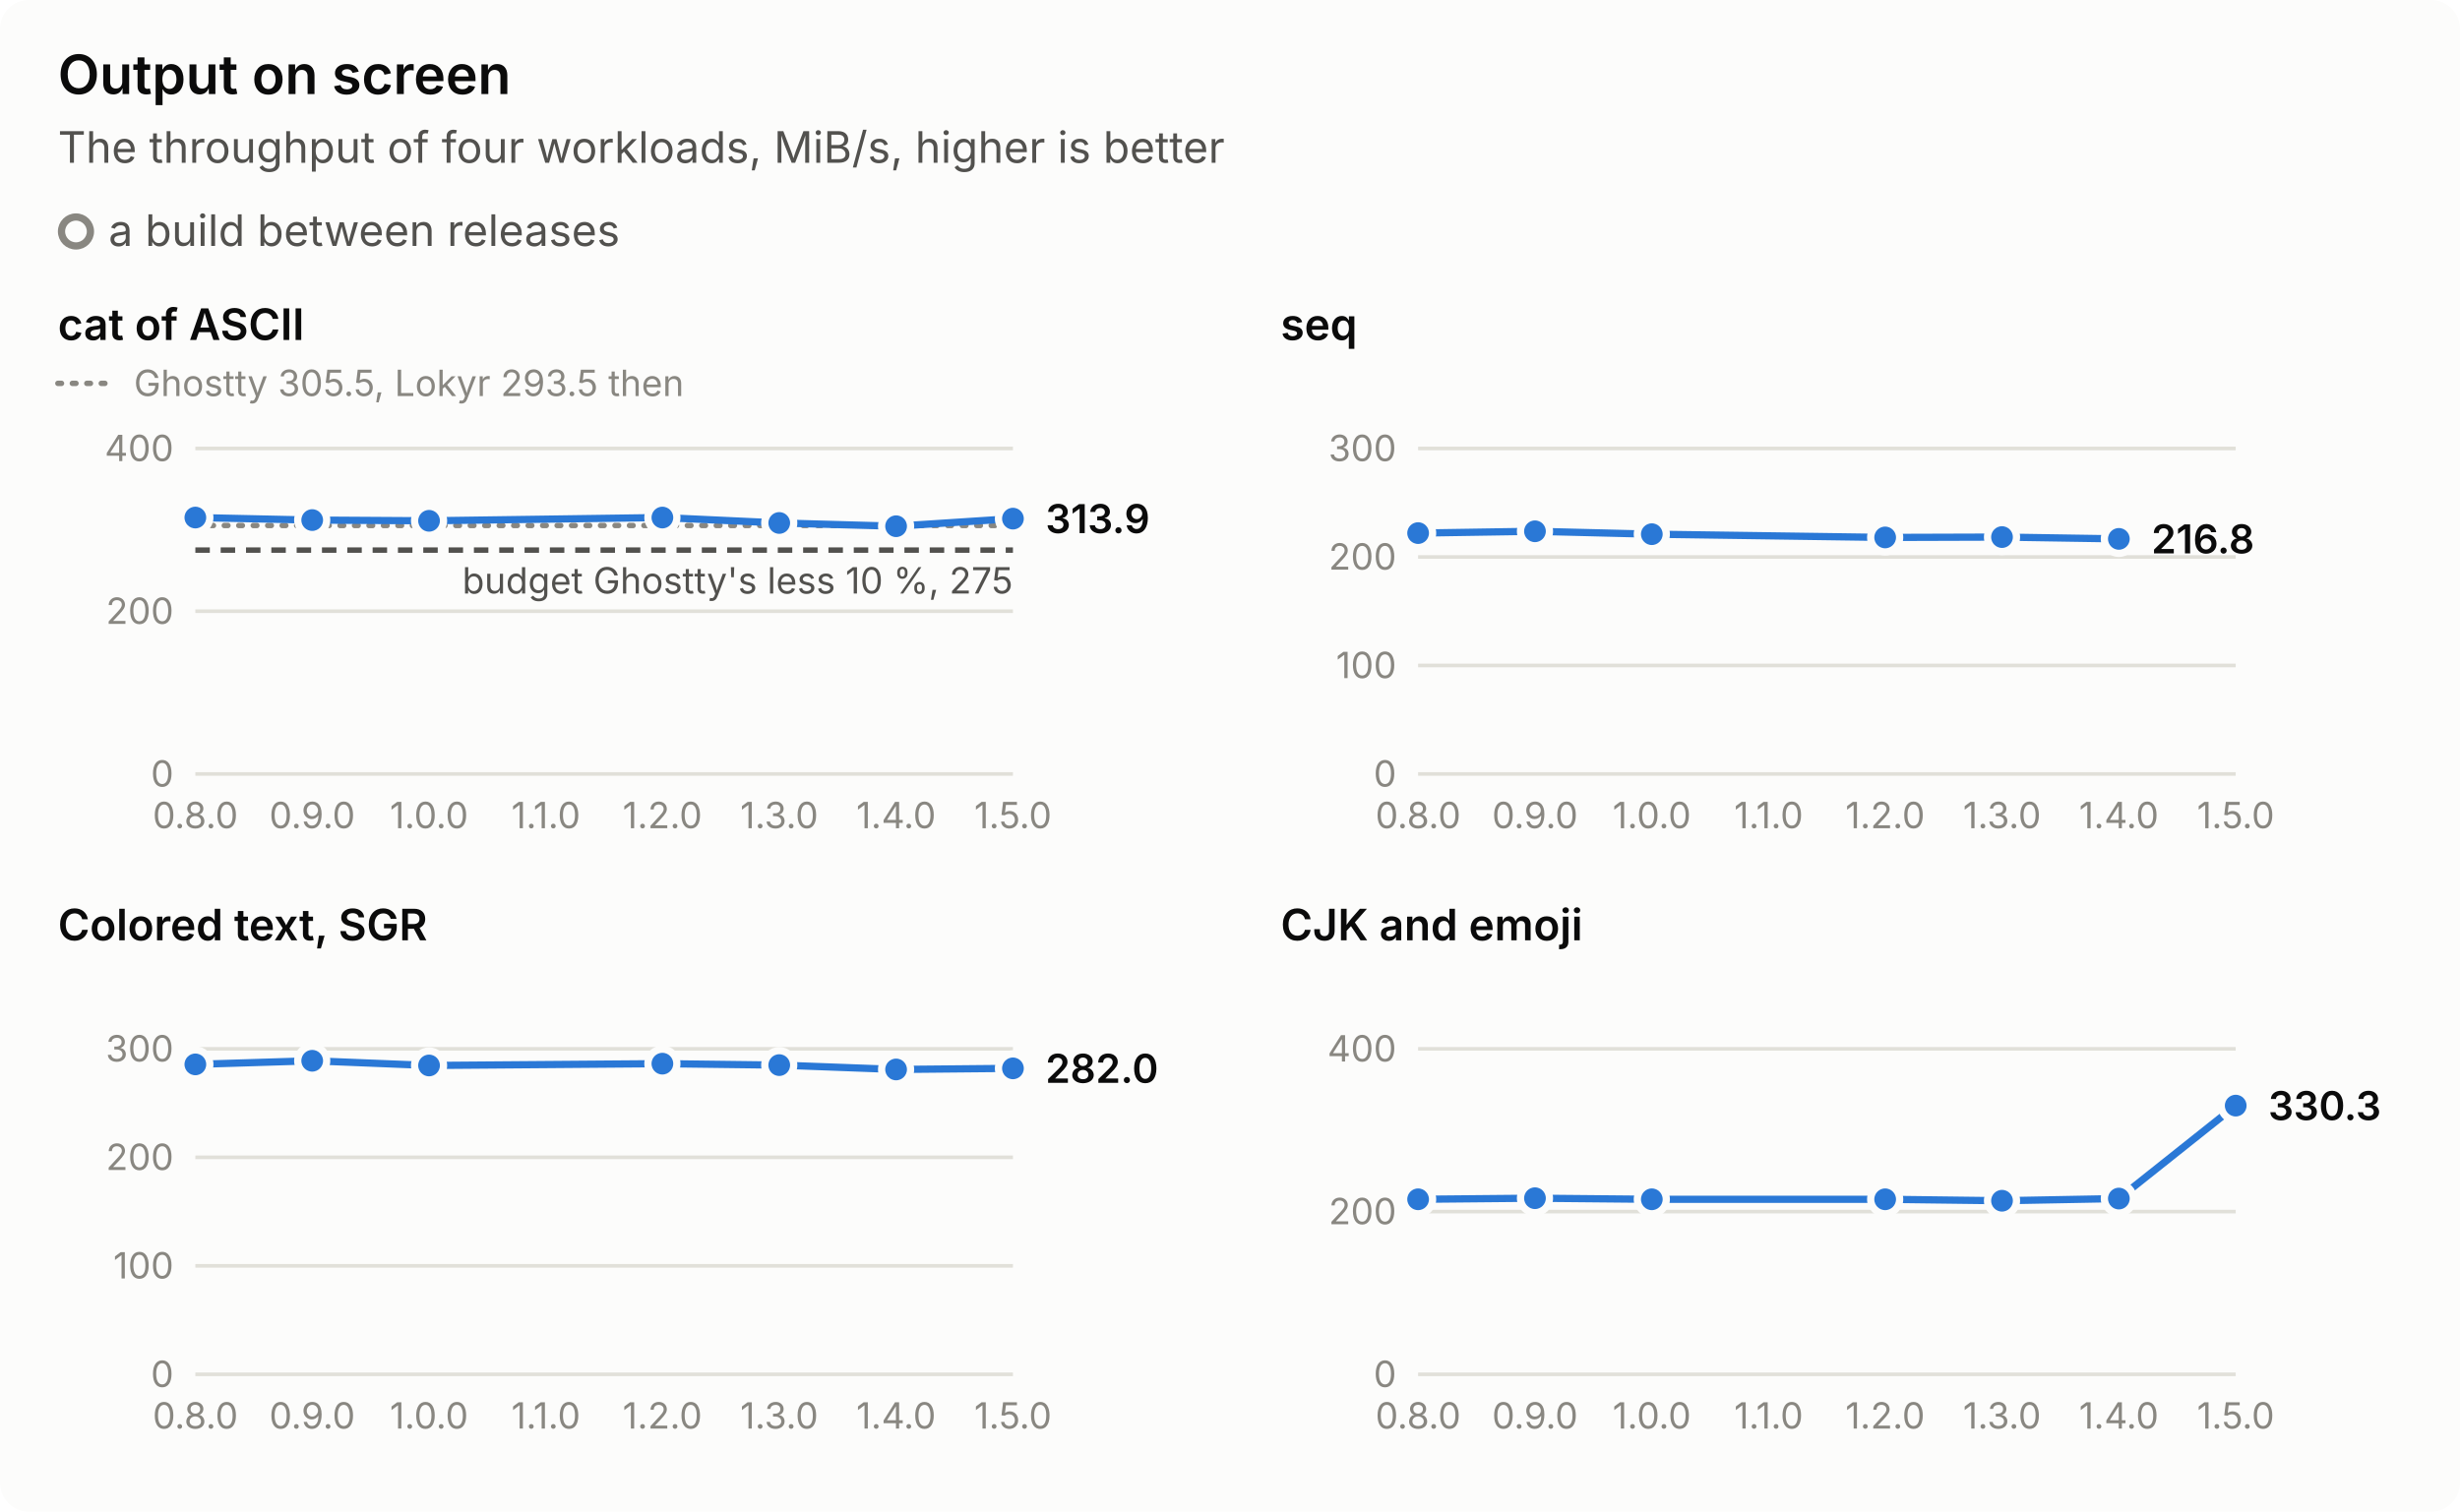
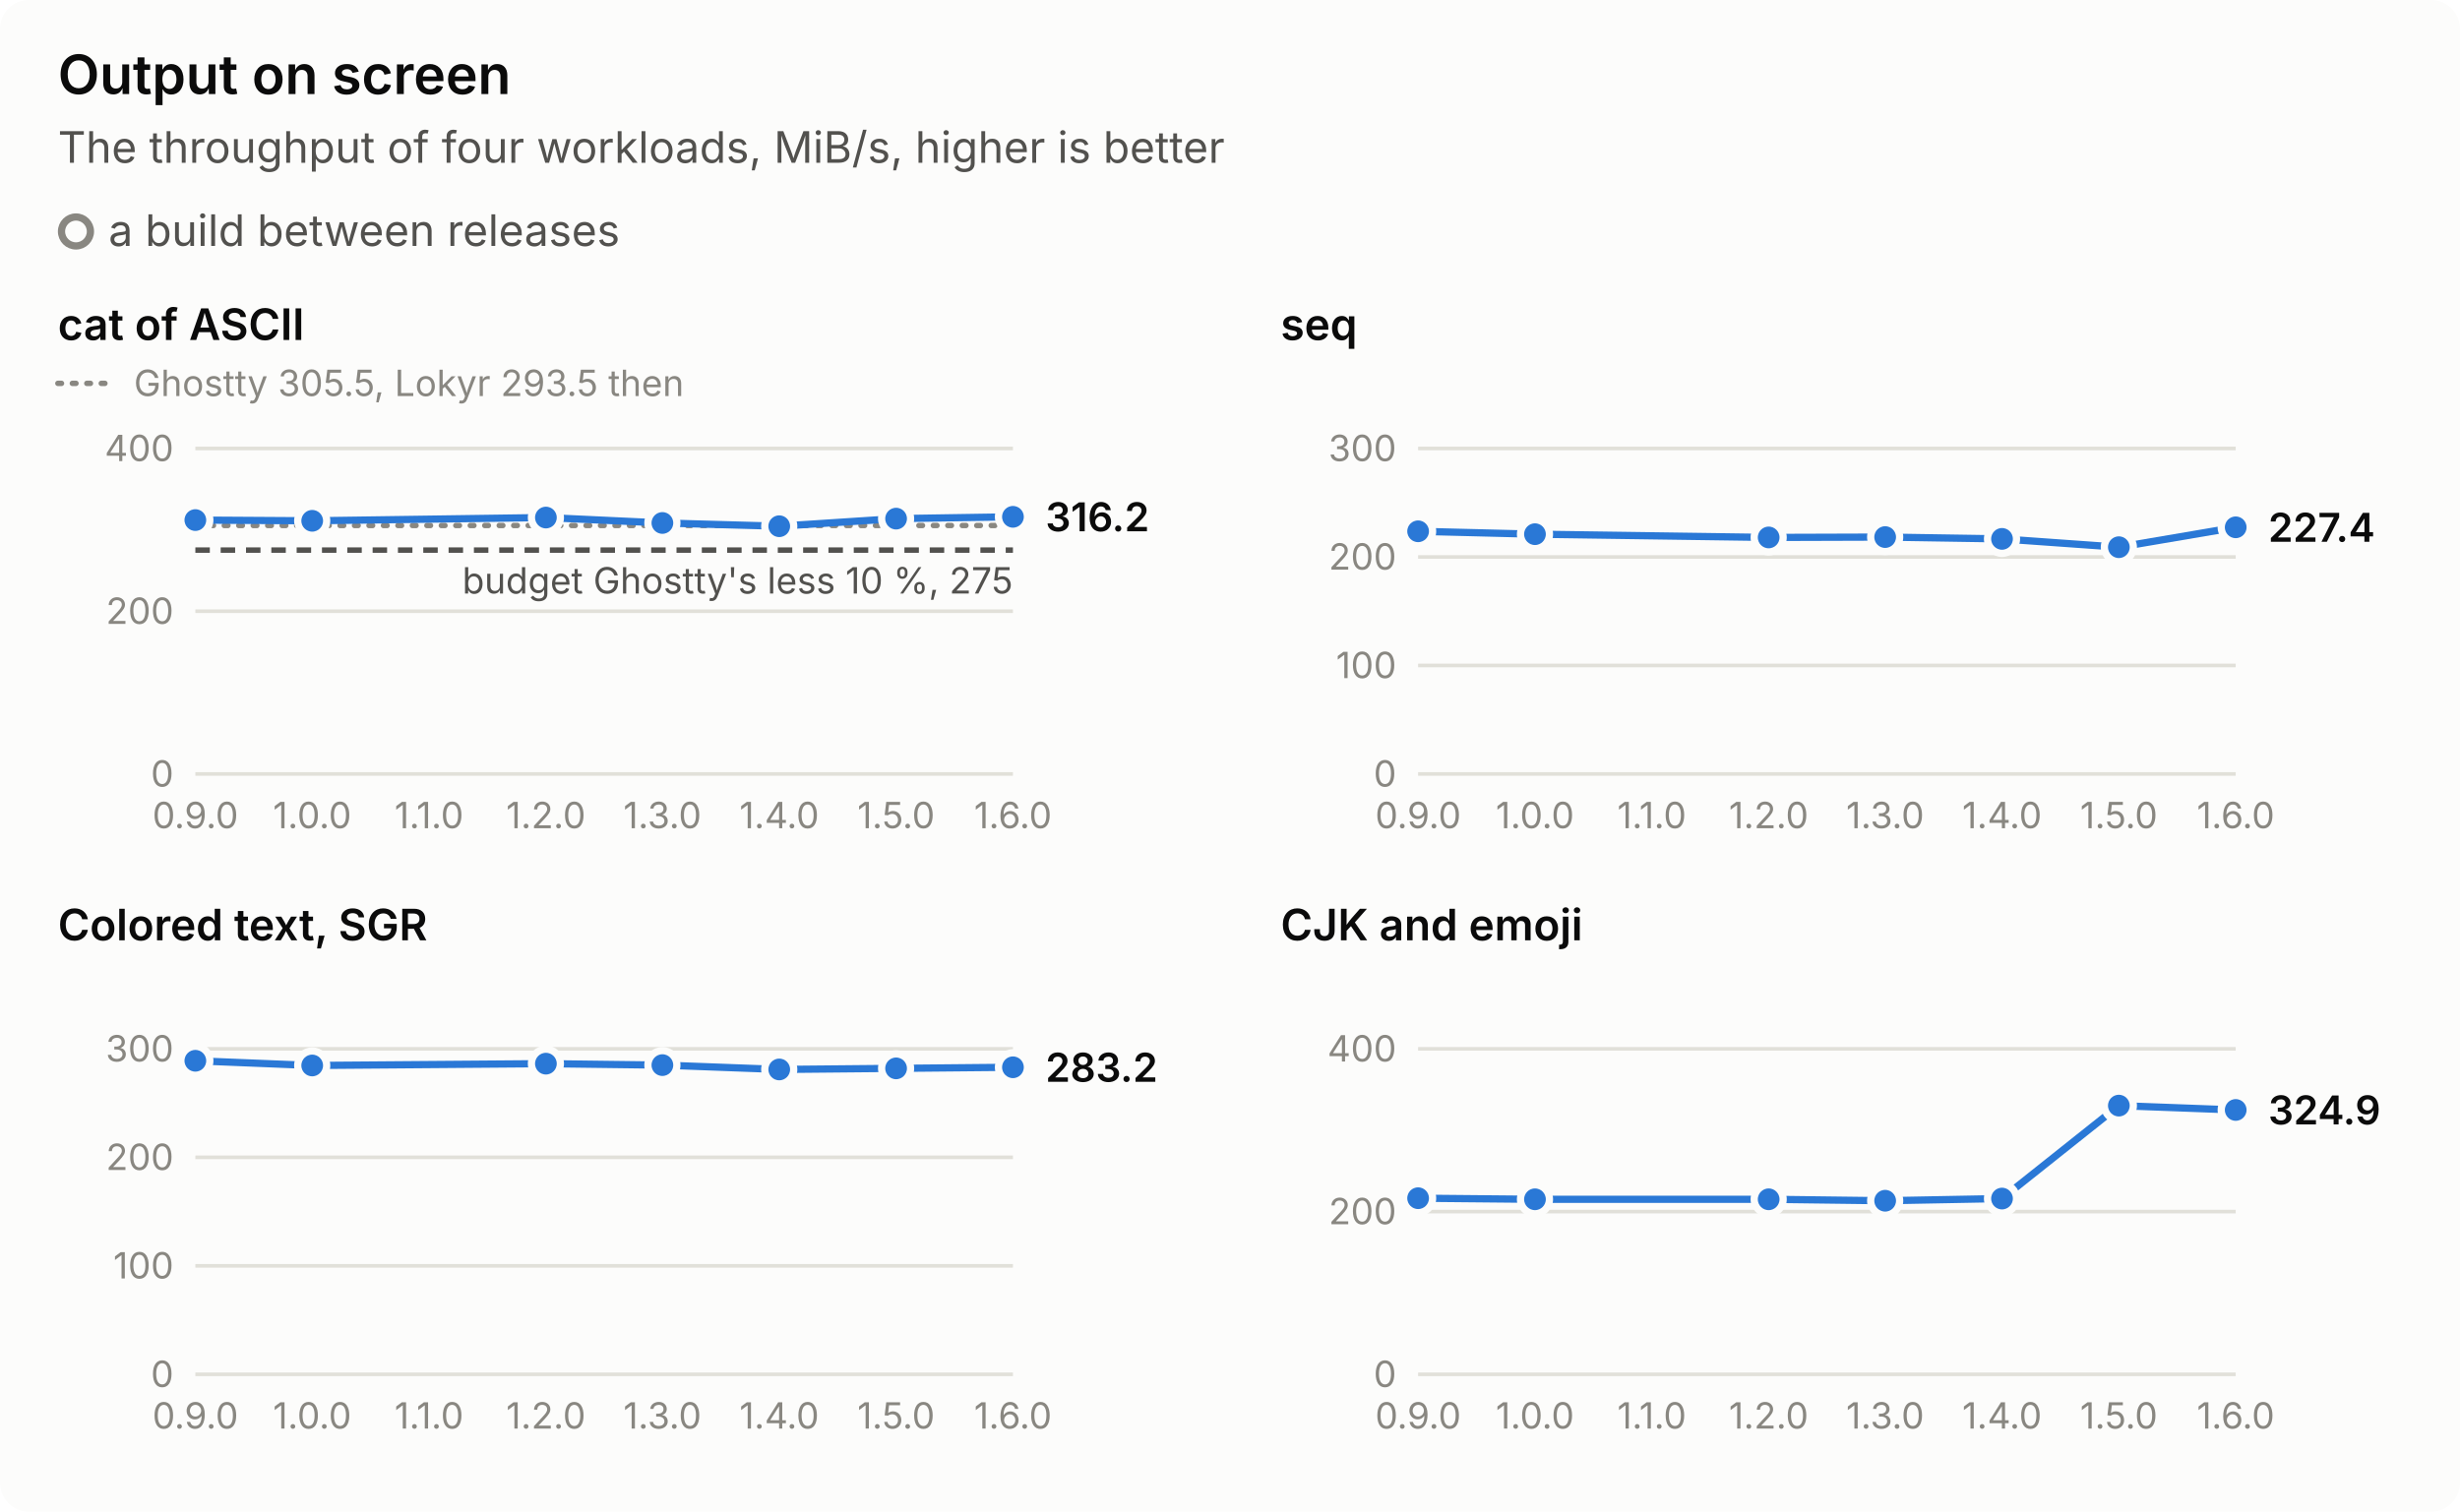
<svg xmlns="http://www.w3.org/2000/svg" class="chart" data-chart="trends" width="680" height="418" viewBox="0 0 680 418" role="img" aria-label="Output on screen">
  <style>
  .chart .surface { fill: #fcfcfb; }
  .chart .primary { fill: #0b0b0b; }
  .chart .secondary { fill: #52514e; }
  .chart .muted { fill: #898781; }
  .chart .grid { stroke: #e1e0d9; }
  .chart .base { stroke: #c3c2b7; }
  .chart .accent { fill: #2a78d6; }
  .chart .context { fill: #898781; }
  .chart .accent-line { stroke: #2a78d6; }
  .chart .context-line { stroke: #898781; }
  .chart .second { fill: #eb6834; }
  .chart .second-line { stroke: #eb6834; }
  .chart .ring { stroke: #fcfcfb; }
  .chart .budget { stroke: #52514e; }
  .chart .column.on { fill: #2a78d6; fill-opacity: 0.08; }
  .chart text { font-family: system-ui, -apple-system, "Segoe UI", sans-serif; }
  .chart .tick { font-variant-numeric: tabular-nums; }
  .chart .column { fill: transparent; }
  .chart.hide-0 .s0, .chart.hide-1 .s1 { display: none; }
  .chart.hide-0 .legend-item[data-series="0"], .chart.hide-1 .legend-item[data-series="1"] { opacity: 0.4; }
  @media (prefers-color-scheme: dark) {
    .chart .surface { fill: #1a1a19; }
    .chart .primary { fill: #f0efec; }
    .chart .secondary { fill: #c3c2b7; }
    .chart .muted { fill: #898781; }
    .chart .grid { stroke: #2c2c2a; }
    .chart .base { stroke: #383835; }
    .chart .accent { fill: #3987e5; }
    .chart .context { fill: #6f6e69; }
    .chart .accent-line { stroke: #3987e5; }
    .chart .context-line { stroke: #6f6e69; }
    .chart .second { fill: #d95926; }
    .chart .second-line { stroke: #d95926; }
    .chart .ring { stroke: #1a1a19; }
    .chart .budget { stroke: #c3c2b7; }
    .chart .column.on { fill: #3987e5; fill-opacity: 0.16; }
  }
  .chart.dark .surface { fill: #1a1a19; }
  .chart.dark .primary { fill: #f0efec; }
  .chart.dark .secondary { fill: #c3c2b7; }
  .chart.dark .muted { fill: #898781; }
  .chart.dark .grid { stroke: #2c2c2a; }
  .chart.dark .base { stroke: #383835; }
  .chart.dark .accent { fill: #3987e5; }
  .chart.dark .context { fill: #6f6e69; }
  .chart.dark .accent-line { stroke: #3987e5; }
  .chart.dark .context-line { stroke: #6f6e69; }
  .chart.dark .second { fill: #d95926; }
  .chart.dark .second-line { stroke: #d95926; }
  .chart.dark .ring { stroke: #1a1a19; }
  .chart.dark .budget { stroke: #c3c2b7; }
  .chart.dark .column.on { fill: #3987e5; fill-opacity: 0.16; }
</style>
  <rect class="surface" width="680" height="418" rx="8" />
  <text class="primary" x="16" y="26" font-size="15" font-weight="600">Output on screen</text>
  <text class="secondary" x="16" y="45" font-size="12">The throughput of four workloads, MiB/s, higher is better</text>
  <circle class="surface context-line" cx="21" cy="64" r="4" stroke-width="2" />
  <text class="secondary" x="30" y="68" font-size="12">a build between releases</text>
  <g class="panel" data-title="cat of ASCII" data-unit="MiB/s" data-digits="1" data-budget="275" data-better="higher">
    <text class="primary" x="16.0" y="94" font-size="12" font-weight="600">cat of ASCII</text>
    <line class="grid" x1="54.0" y1="214.0" x2="280.0" y2="214.0" stroke-width="1" />
    <text class="muted tick" x="48.0" y="217.5" font-size="10" text-anchor="end">0</text>
    <line class="grid" x1="54.0" y1="169.0" x2="280.0" y2="169.0" stroke-width="1" />
    <text class="muted tick" x="48.0" y="172.5" font-size="10" text-anchor="end">200</text>
    <line class="grid" x1="54.0" y1="124.0" x2="280.0" y2="124.0" stroke-width="1" />
    <text class="muted tick" x="48.0" y="127.5" font-size="10" text-anchor="end">400</text>
-     <text class="muted" x="54.0" y="229.0" font-size="10" text-anchor="middle">0.8.0</text>
-     <text class="muted" x="86.3" y="229.0" font-size="10" text-anchor="middle">0.9.0</text>
-     <text class="muted" x="118.6" y="229.0" font-size="10" text-anchor="middle">1.0.0</text>
-     <text class="muted" x="150.9" y="229.0" font-size="10" text-anchor="middle">1.1.0</text>
-     <text class="muted" x="183.1" y="229.0" font-size="10" text-anchor="middle">1.2.0</text>
-     <text class="muted" x="215.4" y="229.0" font-size="10" text-anchor="middle">1.3.0</text>
-     <text class="muted" x="247.7" y="229.0" font-size="10" text-anchor="middle">1.4.0</text>
-     <text class="muted" x="280.0" y="229.0" font-size="10" text-anchor="middle">1.5.0</text>
-     <rect class="column" x="44.0" y="118.0" width="26.1" height="116" data-release="0.8.0" data-index="0" data-report="ab-F4-25.md" />
-     <rect class="column" x="70.1" y="118.0" width="32.3" height="116" data-release="0.9.0" data-index="1" data-report="ab-F4-42.md" />
-     <rect class="column" x="102.4" y="118.0" width="32.3" height="116" data-release="1.0.0" data-index="2" data-report="ab-F3-85.md" />
-     <rect class="column" x="134.7" y="118.0" width="32.3" height="116" data-release="1.1.0" data-index="3" data-report="ab-F3b-20.md" />
-     <rect class="column" x="167.0" y="118.0" width="32.3" height="116" data-release="1.2.0" data-index="4" data-report="ab-F3b-29.md" />
-     <rect class="column" x="199.3" y="118.0" width="32.3" height="116" data-release="1.3.0" data-index="5" data-report="ab-F5a-17.md" />
-     <rect class="column" x="231.6" y="118.0" width="32.3" height="116" data-release="1.4.0" data-index="6" data-report="ab-F5a-78.md" />
-     <rect class="column" x="263.9" y="118.0" width="26.1" height="116" data-release="1.5.0" data-index="7" data-report="ab-F5b-20.md" />
+     <text class="muted" x="54.0" y="229.0" font-size="10" text-anchor="middle">0.9.0</text>
+     <text class="muted" x="86.3" y="229.0" font-size="10" text-anchor="middle">1.0.0</text>
+     <text class="muted" x="118.6" y="229.0" font-size="10" text-anchor="middle">1.1.0</text>
+     <text class="muted" x="150.9" y="229.0" font-size="10" text-anchor="middle">1.2.0</text>
+     <text class="muted" x="183.1" y="229.0" font-size="10" text-anchor="middle">1.3.0</text>
+     <text class="muted" x="215.4" y="229.0" font-size="10" text-anchor="middle">1.4.0</text>
+     <text class="muted" x="247.7" y="229.0" font-size="10" text-anchor="middle">1.5.0</text>
+     <text class="muted" x="280.0" y="229.0" font-size="10" text-anchor="middle">1.6.0</text>
+     <rect class="column" x="44.0" y="118.0" width="26.1" height="116" data-release="0.9.0" data-index="0" data-report="ab-F4-42.md" />
+     <rect class="column" x="70.1" y="118.0" width="32.3" height="116" data-release="1.0.0" data-index="1" data-report="ab-F3-85.md" />
+     <rect class="column" x="102.4" y="118.0" width="32.3" height="116" data-release="1.1.0" data-index="2" data-report="ab-F3b-20.md" />
+     <rect class="column" x="134.7" y="118.0" width="32.3" height="116" data-release="1.2.0" data-index="3" data-report="ab-F3b-29.md" />
+     <rect class="column" x="167.0" y="118.0" width="32.3" height="116" data-release="1.3.0" data-index="4" data-report="ab-F5a-17.md" />
+     <rect class="column" x="199.3" y="118.0" width="32.3" height="116" data-release="1.4.0" data-index="5" data-report="ab-F5a-78.md" />
+     <rect class="column" x="231.6" y="118.0" width="32.3" height="116" data-release="1.5.0" data-index="6" data-report="ab-F5b-20.md" />
+     <rect class="column" x="263.9" y="118.0" width="26.1" height="116" data-release="1.6.0" data-index="7" data-report="ab-F5b-67.md" />
    <line class="budget" x1="54.0" y1="152.1" x2="280.0" y2="152.1" stroke-width="1.5" stroke-dasharray="4 3" />
    <text class="secondary" x="280.0" y="164.1" font-size="10" text-anchor="end">budget Ghostty's less 10 %, 275</text>
    <line class="context-line s0" x1="54.0" y1="145.3" x2="280.0" y2="145.3" stroke-width="1.5" stroke-dasharray="1 3" stroke-linecap="round" />
    <line class="context-line" x1="16.0" y1="106.0" x2="31.0" y2="106.0" stroke-width="1.5" stroke-dasharray="1 3" stroke-linecap="round" />
    <text class="muted" x="37.0" y="109.5" font-size="10">Ghostty 305.5, Lokyr 293.5 then</text>
-     <line class="accent-line s0" x1="54.0" y1="143.1" x2="86.3" y2="143.8" stroke-width="2" stroke-linecap="round" />
-     <line class="accent-line s0" x1="86.3" y1="143.8" x2="118.6" y2="144.0" stroke-width="2" stroke-linecap="round" />
-     <line class="accent-line s0" x1="118.6" y1="144.0" x2="183.1" y2="143.1" stroke-width="2" stroke-linecap="round" />
-     <line class="accent-line s0" x1="183.1" y1="143.1" x2="215.4" y2="144.6" stroke-width="2" stroke-linecap="round" />
-     <line class="accent-line s0" x1="215.4" y1="144.6" x2="247.7" y2="145.5" stroke-width="2" stroke-linecap="round" />
-     <line class="accent-line s0" x1="247.7" y1="145.5" x2="280.0" y2="143.4" stroke-width="2" stroke-linecap="round" />
-     <circle class="accent ring s0" cx="54.0" cy="143.1" r="4" stroke-width="2" data-release="0.8.0" data-series="0" data-value="315" />
-     <circle class="accent ring s0" cx="86.3" cy="143.8" r="4" stroke-width="2" data-release="0.9.0" data-series="0" data-value="311.9" />
-     <circle class="accent ring s0" cx="118.6" cy="144.0" r="4" stroke-width="2" data-release="1.0.0" data-series="0" data-value="310.9" />
-     <circle class="accent ring s0" cx="183.1" cy="143.1" r="4" stroke-width="2" data-release="1.2.0" data-series="0" data-value="314.9" />
-     <circle class="accent ring s0" cx="215.4" cy="144.6" r="4" stroke-width="2" data-release="1.3.0" data-series="0" data-value="308.6" />
-     <circle class="accent ring s0" cx="247.7" cy="145.5" r="4" stroke-width="2" data-release="1.4.0" data-series="0" data-value="304.4" />
-     <circle class="accent ring s0" cx="280.0" cy="143.4" r="4" stroke-width="2" data-release="1.5.0" data-series="0" data-value="313.938" />
-     <text class="primary tick s0" x="289.0" y="147.4" font-size="11" font-weight="600">313.9</text>
+     <line class="accent-line s0" x1="54.0" y1="143.8" x2="86.3" y2="144.0" stroke-width="2" stroke-linecap="round" />
+     <line class="accent-line s0" x1="86.3" y1="144.0" x2="150.9" y2="143.1" stroke-width="2" stroke-linecap="round" />
+     <line class="accent-line s0" x1="150.9" y1="143.1" x2="183.1" y2="144.6" stroke-width="2" stroke-linecap="round" />
+     <line class="accent-line s0" x1="183.1" y1="144.6" x2="215.4" y2="145.5" stroke-width="2" stroke-linecap="round" />
+     <line class="accent-line s0" x1="215.4" y1="145.5" x2="247.7" y2="143.4" stroke-width="2" stroke-linecap="round" />
+     <line class="accent-line s0" x1="247.7" y1="143.4" x2="280.0" y2="142.9" stroke-width="2" stroke-linecap="round" />
+     <circle class="accent ring s0" cx="54.0" cy="143.8" r="4" stroke-width="2" data-release="0.9.0" data-series="0" data-value="311.9" />
+     <circle class="accent ring s0" cx="86.3" cy="144.0" r="4" stroke-width="2" data-release="1.0.0" data-series="0" data-value="310.9" />
+     <circle class="accent ring s0" cx="150.9" cy="143.1" r="4" stroke-width="2" data-release="1.2.0" data-series="0" data-value="314.9" />
+     <circle class="accent ring s0" cx="183.1" cy="144.6" r="4" stroke-width="2" data-release="1.3.0" data-series="0" data-value="308.6" />
+     <circle class="accent ring s0" cx="215.4" cy="145.5" r="4" stroke-width="2" data-release="1.4.0" data-series="0" data-value="304.4" />
+     <circle class="accent ring s0" cx="247.7" cy="143.4" r="4" stroke-width="2" data-release="1.5.0" data-series="0" data-value="313.938" />
+     <circle class="accent ring s0" cx="280.0" cy="142.9" r="4" stroke-width="2" data-release="1.6.0" data-series="0" data-value="316.189" />
+     <text class="primary tick s0" x="289.0" y="146.9" font-size="11" font-weight="600">316.2</text>
  </g>
  <g class="panel" data-title="seq" data-unit="MiB/s" data-digits="1">
    <text class="primary" x="354.0" y="94" font-size="12" font-weight="600">seq</text>
    <line class="grid" x1="392.0" y1="214.0" x2="618.0" y2="214.0" stroke-width="1" />
    <text class="muted tick" x="386.0" y="217.5" font-size="10" text-anchor="end">0</text>
    <line class="grid" x1="392.0" y1="184.0" x2="618.0" y2="184.0" stroke-width="1" />
    <text class="muted tick" x="386.0" y="187.5" font-size="10" text-anchor="end">100</text>
    <line class="grid" x1="392.0" y1="154.0" x2="618.0" y2="154.0" stroke-width="1" />
    <text class="muted tick" x="386.0" y="157.5" font-size="10" text-anchor="end">200</text>
    <line class="grid" x1="392.0" y1="124.0" x2="618.0" y2="124.0" stroke-width="1" />
    <text class="muted tick" x="386.0" y="127.5" font-size="10" text-anchor="end">300</text>
-     <text class="muted" x="392.0" y="229.0" font-size="10" text-anchor="middle">0.8.0</text>
-     <text class="muted" x="424.3" y="229.0" font-size="10" text-anchor="middle">0.9.0</text>
-     <text class="muted" x="456.6" y="229.0" font-size="10" text-anchor="middle">1.0.0</text>
-     <text class="muted" x="488.9" y="229.0" font-size="10" text-anchor="middle">1.1.0</text>
-     <text class="muted" x="521.1" y="229.0" font-size="10" text-anchor="middle">1.2.0</text>
-     <text class="muted" x="553.4" y="229.0" font-size="10" text-anchor="middle">1.3.0</text>
-     <text class="muted" x="585.7" y="229.0" font-size="10" text-anchor="middle">1.4.0</text>
-     <text class="muted" x="618.0" y="229.0" font-size="10" text-anchor="middle">1.5.0</text>
-     <rect class="column" x="382.0" y="118.0" width="26.1" height="116" data-release="0.8.0" data-index="0" data-report="ab-F4-25.md" />
-     <rect class="column" x="408.1" y="118.0" width="32.3" height="116" data-release="0.9.0" data-index="1" data-report="ab-F4-42.md" />
-     <rect class="column" x="440.4" y="118.0" width="32.3" height="116" data-release="1.0.0" data-index="2" data-report="ab-F3-85.md" />
-     <rect class="column" x="472.7" y="118.0" width="32.3" height="116" data-release="1.1.0" data-index="3" data-report="ab-F3b-20.md" />
-     <rect class="column" x="505.0" y="118.0" width="32.3" height="116" data-release="1.2.0" data-index="4" data-report="ab-F3b-29.md" />
-     <rect class="column" x="537.3" y="118.0" width="32.3" height="116" data-release="1.3.0" data-index="5" data-report="ab-F5a-17.md" />
-     <rect class="column" x="569.6" y="118.0" width="32.3" height="116" data-release="1.4.0" data-index="6" data-report="ab-F5a-78.md" />
-     <rect class="column" x="601.9" y="118.0" width="26.1" height="116" data-release="1.5.0" data-index="7" data-report="ab-F5b-20.md" />
-     <line class="accent-line s0" x1="392.0" y1="147.4" x2="424.3" y2="146.9" stroke-width="2" stroke-linecap="round" />
-     <line class="accent-line s0" x1="424.3" y1="146.9" x2="456.6" y2="147.7" stroke-width="2" stroke-linecap="round" />
-     <line class="accent-line s0" x1="456.6" y1="147.7" x2="521.1" y2="148.6" stroke-width="2" stroke-linecap="round" />
-     <line class="accent-line s0" x1="521.1" y1="148.6" x2="553.4" y2="148.5" stroke-width="2" stroke-linecap="round" />
-     <line class="accent-line s0" x1="553.4" y1="148.5" x2="585.7" y2="149.0" stroke-width="2" stroke-linecap="round" />
-     <circle class="accent ring s0" cx="392.0" cy="147.4" r="4" stroke-width="2" data-release="0.8.0" data-series="0" data-value="222.1" />
-     <circle class="accent ring s0" cx="424.3" cy="146.9" r="4" stroke-width="2" data-release="0.9.0" data-series="0" data-value="223.8" />
-     <circle class="accent ring s0" cx="456.6" cy="147.7" r="4" stroke-width="2" data-release="1.0.0" data-series="0" data-value="220.9" />
-     <circle class="accent ring s0" cx="521.1" cy="148.6" r="4" stroke-width="2" data-release="1.2.0" data-series="0" data-value="217.9" />
-     <circle class="accent ring s0" cx="553.4" cy="148.5" r="4" stroke-width="2" data-release="1.3.0" data-series="0" data-value="218.3" />
-     <circle class="accent ring s0" cx="585.7" cy="149.0" r="4" stroke-width="2" data-release="1.4.0" data-series="0" data-value="216.8" />
-     <text class="primary tick s0" x="594.7" y="153.0" font-size="11" font-weight="600">216.8</text>
+     <text class="muted" x="392.0" y="229.0" font-size="10" text-anchor="middle">0.9.0</text>
+     <text class="muted" x="424.3" y="229.0" font-size="10" text-anchor="middle">1.0.0</text>
+     <text class="muted" x="456.6" y="229.0" font-size="10" text-anchor="middle">1.1.0</text>
+     <text class="muted" x="488.9" y="229.0" font-size="10" text-anchor="middle">1.2.0</text>
+     <text class="muted" x="521.1" y="229.0" font-size="10" text-anchor="middle">1.3.0</text>
+     <text class="muted" x="553.4" y="229.0" font-size="10" text-anchor="middle">1.4.0</text>
+     <text class="muted" x="585.7" y="229.0" font-size="10" text-anchor="middle">1.5.0</text>
+     <text class="muted" x="618.0" y="229.0" font-size="10" text-anchor="middle">1.6.0</text>
+     <rect class="column" x="382.0" y="118.0" width="26.1" height="116" data-release="0.9.0" data-index="0" data-report="ab-F4-42.md" />
+     <rect class="column" x="408.1" y="118.0" width="32.3" height="116" data-release="1.0.0" data-index="1" data-report="ab-F3-85.md" />
+     <rect class="column" x="440.4" y="118.0" width="32.3" height="116" data-release="1.1.0" data-index="2" data-report="ab-F3b-20.md" />
+     <rect class="column" x="472.7" y="118.0" width="32.3" height="116" data-release="1.2.0" data-index="3" data-report="ab-F3b-29.md" />
+     <rect class="column" x="505.0" y="118.0" width="32.3" height="116" data-release="1.3.0" data-index="4" data-report="ab-F5a-17.md" />
+     <rect class="column" x="537.3" y="118.0" width="32.3" height="116" data-release="1.4.0" data-index="5" data-report="ab-F5a-78.md" />
+     <rect class="column" x="569.6" y="118.0" width="32.3" height="116" data-release="1.5.0" data-index="6" data-report="ab-F5b-20.md" />
+     <rect class="column" x="601.9" y="118.0" width="26.1" height="116" data-release="1.6.0" data-index="7" data-report="ab-F5b-67.md" />
+     <line class="accent-line s0" x1="392.0" y1="146.9" x2="424.3" y2="147.7" stroke-width="2" stroke-linecap="round" />
+     <line class="accent-line s0" x1="424.3" y1="147.7" x2="488.9" y2="148.6" stroke-width="2" stroke-linecap="round" />
+     <line class="accent-line s0" x1="488.9" y1="148.6" x2="521.1" y2="148.5" stroke-width="2" stroke-linecap="round" />
+     <line class="accent-line s0" x1="521.1" y1="148.5" x2="553.4" y2="149.0" stroke-width="2" stroke-linecap="round" />
+     <line class="accent-line s0" x1="553.4" y1="149.0" x2="585.7" y2="151.3" stroke-width="2" stroke-linecap="round" />
+     <line class="accent-line s0" x1="585.7" y1="151.3" x2="618.0" y2="145.8" stroke-width="2" stroke-linecap="round" />
+     <circle class="accent ring s0" cx="392.0" cy="146.9" r="4" stroke-width="2" data-release="0.9.0" data-series="0" data-value="223.8" />
+     <circle class="accent ring s0" cx="424.3" cy="147.7" r="4" stroke-width="2" data-release="1.0.0" data-series="0" data-value="220.9" />
+     <circle class="accent ring s0" cx="488.9" cy="148.6" r="4" stroke-width="2" data-release="1.2.0" data-series="0" data-value="217.9" />
+     <circle class="accent ring s0" cx="521.1" cy="148.5" r="4" stroke-width="2" data-release="1.3.0" data-series="0" data-value="218.3" />
+     <circle class="accent ring s0" cx="553.4" cy="149.0" r="4" stroke-width="2" data-release="1.4.0" data-series="0" data-value="216.8" />
+     <circle class="accent ring s0" cx="585.7" cy="151.3" r="4" stroke-width="2" data-release="1.5.0" data-series="0" data-value="208.9" />
+     <circle class="accent ring s0" cx="618.0" cy="145.8" r="4" stroke-width="2" data-release="1.6.0" data-series="0" data-value="227.4" />
+     <text class="primary tick s0" x="627.0" y="149.8" font-size="11" font-weight="600">227.4</text>
  </g>
  <g class="panel" data-title="Colored text, SGR" data-unit="MiB/s" data-digits="1">
    <text class="primary" x="16.0" y="260" font-size="12" font-weight="600">Colored text, SGR</text>
    <line class="grid" x1="54.0" y1="380.0" x2="280.0" y2="380.0" stroke-width="1" />
    <text class="muted tick" x="48.0" y="383.5" font-size="10" text-anchor="end">0</text>
    <line class="grid" x1="54.0" y1="350.0" x2="280.0" y2="350.0" stroke-width="1" />
    <text class="muted tick" x="48.0" y="353.5" font-size="10" text-anchor="end">100</text>
    <line class="grid" x1="54.0" y1="320.0" x2="280.0" y2="320.0" stroke-width="1" />
    <text class="muted tick" x="48.0" y="323.5" font-size="10" text-anchor="end">200</text>
    <line class="grid" x1="54.0" y1="290.0" x2="280.0" y2="290.0" stroke-width="1" />
    <text class="muted tick" x="48.0" y="293.5" font-size="10" text-anchor="end">300</text>
-     <text class="muted" x="54.0" y="395.0" font-size="10" text-anchor="middle">0.8.0</text>
-     <text class="muted" x="86.3" y="395.0" font-size="10" text-anchor="middle">0.9.0</text>
-     <text class="muted" x="118.6" y="395.0" font-size="10" text-anchor="middle">1.0.0</text>
-     <text class="muted" x="150.9" y="395.0" font-size="10" text-anchor="middle">1.1.0</text>
-     <text class="muted" x="183.1" y="395.0" font-size="10" text-anchor="middle">1.2.0</text>
-     <text class="muted" x="215.4" y="395.0" font-size="10" text-anchor="middle">1.3.0</text>
-     <text class="muted" x="247.7" y="395.0" font-size="10" text-anchor="middle">1.4.0</text>
-     <text class="muted" x="280.0" y="395.0" font-size="10" text-anchor="middle">1.5.0</text>
-     <rect class="column" x="44.0" y="284.0" width="26.1" height="116" data-release="0.8.0" data-index="0" data-report="ab-F4-25.md" />
-     <rect class="column" x="70.1" y="284.0" width="32.3" height="116" data-release="0.9.0" data-index="1" data-report="ab-F4-42.md" />
-     <rect class="column" x="102.4" y="284.0" width="32.3" height="116" data-release="1.0.0" data-index="2" data-report="ab-F3-85.md" />
-     <rect class="column" x="134.7" y="284.0" width="32.3" height="116" data-release="1.1.0" data-index="3" data-report="ab-F3b-20.md" />
-     <rect class="column" x="167.0" y="284.0" width="32.3" height="116" data-release="1.2.0" data-index="4" data-report="ab-F3b-29.md" />
-     <rect class="column" x="199.3" y="284.0" width="32.3" height="116" data-release="1.3.0" data-index="5" data-report="ab-F5a-17.md" />
-     <rect class="column" x="231.6" y="284.0" width="32.3" height="116" data-release="1.4.0" data-index="6" data-report="ab-F5a-78.md" />
-     <rect class="column" x="263.9" y="284.0" width="26.1" height="116" data-release="1.5.0" data-index="7" data-report="ab-F5b-20.md" />
-     <line class="accent-line s0" x1="54.0" y1="294.3" x2="86.3" y2="293.3" stroke-width="2" stroke-linecap="round" />
-     <line class="accent-line s0" x1="86.3" y1="293.3" x2="118.6" y2="294.6" stroke-width="2" stroke-linecap="round" />
-     <line class="accent-line s0" x1="118.6" y1="294.6" x2="183.1" y2="294.1" stroke-width="2" stroke-linecap="round" />
-     <line class="accent-line s0" x1="183.1" y1="294.1" x2="215.4" y2="294.5" stroke-width="2" stroke-linecap="round" />
-     <line class="accent-line s0" x1="215.4" y1="294.5" x2="247.7" y2="295.7" stroke-width="2" stroke-linecap="round" />
-     <line class="accent-line s0" x1="247.7" y1="295.7" x2="280.0" y2="295.4" stroke-width="2" stroke-linecap="round" />
-     <circle class="accent ring s0" cx="54.0" cy="294.3" r="4" stroke-width="2" data-release="0.8.0" data-series="0" data-value="285.6" />
-     <circle class="accent ring s0" cx="86.3" cy="293.3" r="4" stroke-width="2" data-release="0.9.0" data-series="0" data-value="288.9" />
-     <circle class="accent ring s0" cx="118.6" cy="294.6" r="4" stroke-width="2" data-release="1.0.0" data-series="0" data-value="284.7" />
-     <circle class="accent ring s0" cx="183.1" cy="294.1" r="4" stroke-width="2" data-release="1.2.0" data-series="0" data-value="286.3" />
-     <circle class="accent ring s0" cx="215.4" cy="294.5" r="4" stroke-width="2" data-release="1.3.0" data-series="0" data-value="285.15" />
-     <circle class="accent ring s0" cx="247.7" cy="295.7" r="4" stroke-width="2" data-release="1.4.0" data-series="0" data-value="281.1" />
-     <circle class="accent ring s0" cx="280.0" cy="295.4" r="4" stroke-width="2" data-release="1.5.0" data-series="0" data-value="282.011" />
-     <text class="primary tick s0" x="289.0" y="299.4" font-size="11" font-weight="600">282.0</text>
+     <text class="muted" x="54.0" y="395.0" font-size="10" text-anchor="middle">0.9.0</text>
+     <text class="muted" x="86.3" y="395.0" font-size="10" text-anchor="middle">1.0.0</text>
+     <text class="muted" x="118.6" y="395.0" font-size="10" text-anchor="middle">1.1.0</text>
+     <text class="muted" x="150.9" y="395.0" font-size="10" text-anchor="middle">1.2.0</text>
+     <text class="muted" x="183.1" y="395.0" font-size="10" text-anchor="middle">1.3.0</text>
+     <text class="muted" x="215.4" y="395.0" font-size="10" text-anchor="middle">1.4.0</text>
+     <text class="muted" x="247.7" y="395.0" font-size="10" text-anchor="middle">1.5.0</text>
+     <text class="muted" x="280.0" y="395.0" font-size="10" text-anchor="middle">1.6.0</text>
+     <rect class="column" x="44.0" y="284.0" width="26.1" height="116" data-release="0.9.0" data-index="0" data-report="ab-F4-42.md" />
+     <rect class="column" x="70.1" y="284.0" width="32.3" height="116" data-release="1.0.0" data-index="1" data-report="ab-F3-85.md" />
+     <rect class="column" x="102.4" y="284.0" width="32.3" height="116" data-release="1.1.0" data-index="2" data-report="ab-F3b-20.md" />
+     <rect class="column" x="134.7" y="284.0" width="32.3" height="116" data-release="1.2.0" data-index="3" data-report="ab-F3b-29.md" />
+     <rect class="column" x="167.0" y="284.0" width="32.3" height="116" data-release="1.3.0" data-index="4" data-report="ab-F5a-17.md" />
+     <rect class="column" x="199.3" y="284.0" width="32.3" height="116" data-release="1.4.0" data-index="5" data-report="ab-F5a-78.md" />
+     <rect class="column" x="231.6" y="284.0" width="32.3" height="116" data-release="1.5.0" data-index="6" data-report="ab-F5b-20.md" />
+     <rect class="column" x="263.9" y="284.0" width="26.1" height="116" data-release="1.6.0" data-index="7" data-report="ab-F5b-67.md" />
+     <line class="accent-line s0" x1="54.0" y1="293.3" x2="86.3" y2="294.6" stroke-width="2" stroke-linecap="round" />
+     <line class="accent-line s0" x1="86.3" y1="294.6" x2="150.9" y2="294.1" stroke-width="2" stroke-linecap="round" />
+     <line class="accent-line s0" x1="150.9" y1="294.1" x2="183.1" y2="294.5" stroke-width="2" stroke-linecap="round" />
+     <line class="accent-line s0" x1="183.1" y1="294.5" x2="215.4" y2="295.7" stroke-width="2" stroke-linecap="round" />
+     <line class="accent-line s0" x1="215.4" y1="295.7" x2="247.7" y2="295.4" stroke-width="2" stroke-linecap="round" />
+     <line class="accent-line s0" x1="247.7" y1="295.4" x2="280.0" y2="295.1" stroke-width="2" stroke-linecap="round" />
+     <circle class="accent ring s0" cx="54.0" cy="293.3" r="4" stroke-width="2" data-release="0.9.0" data-series="0" data-value="288.9" />
+     <circle class="accent ring s0" cx="86.3" cy="294.6" r="4" stroke-width="2" data-release="1.0.0" data-series="0" data-value="284.7" />
+     <circle class="accent ring s0" cx="150.9" cy="294.1" r="4" stroke-width="2" data-release="1.2.0" data-series="0" data-value="286.3" />
+     <circle class="accent ring s0" cx="183.1" cy="294.5" r="4" stroke-width="2" data-release="1.3.0" data-series="0" data-value="285.15" />
+     <circle class="accent ring s0" cx="215.4" cy="295.7" r="4" stroke-width="2" data-release="1.4.0" data-series="0" data-value="281.1" />
+     <circle class="accent ring s0" cx="247.7" cy="295.4" r="4" stroke-width="2" data-release="1.5.0" data-series="0" data-value="282.011" />
+     <circle class="accent ring s0" cx="280.0" cy="295.1" r="4" stroke-width="2" data-release="1.6.0" data-series="0" data-value="283.152" />
+     <text class="primary tick s0" x="289.0" y="299.1" font-size="11" font-weight="600">283.2</text>
  </g>
  <g class="panel" data-title="CJK and emoji" data-unit="MiB/s" data-digits="1">
    <text class="primary" x="354.0" y="260" font-size="12" font-weight="600">CJK and emoji</text>
    <line class="grid" x1="392.0" y1="380.0" x2="618.0" y2="380.0" stroke-width="1" />
    <text class="muted tick" x="386.0" y="383.5" font-size="10" text-anchor="end">0</text>
    <line class="grid" x1="392.0" y1="335.0" x2="618.0" y2="335.0" stroke-width="1" />
    <text class="muted tick" x="386.0" y="338.5" font-size="10" text-anchor="end">200</text>
    <line class="grid" x1="392.0" y1="290.0" x2="618.0" y2="290.0" stroke-width="1" />
    <text class="muted tick" x="386.0" y="293.5" font-size="10" text-anchor="end">400</text>
-     <text class="muted" x="392.0" y="395.0" font-size="10" text-anchor="middle">0.8.0</text>
-     <text class="muted" x="424.3" y="395.0" font-size="10" text-anchor="middle">0.9.0</text>
-     <text class="muted" x="456.6" y="395.0" font-size="10" text-anchor="middle">1.0.0</text>
-     <text class="muted" x="488.9" y="395.0" font-size="10" text-anchor="middle">1.1.0</text>
-     <text class="muted" x="521.1" y="395.0" font-size="10" text-anchor="middle">1.2.0</text>
-     <text class="muted" x="553.4" y="395.0" font-size="10" text-anchor="middle">1.3.0</text>
-     <text class="muted" x="585.7" y="395.0" font-size="10" text-anchor="middle">1.4.0</text>
-     <text class="muted" x="618.0" y="395.0" font-size="10" text-anchor="middle">1.5.0</text>
-     <rect class="column" x="382.0" y="284.0" width="26.1" height="116" data-release="0.8.0" data-index="0" data-report="ab-F4-25.md" />
-     <rect class="column" x="408.1" y="284.0" width="32.3" height="116" data-release="0.9.0" data-index="1" data-report="ab-F4-42.md" />
-     <rect class="column" x="440.4" y="284.0" width="32.3" height="116" data-release="1.0.0" data-index="2" data-report="ab-F3-85.md" />
-     <rect class="column" x="472.7" y="284.0" width="32.3" height="116" data-release="1.1.0" data-index="3" data-report="ab-F3b-20.md" />
-     <rect class="column" x="505.0" y="284.0" width="32.3" height="116" data-release="1.2.0" data-index="4" data-report="ab-F3b-29.md" />
-     <rect class="column" x="537.3" y="284.0" width="32.3" height="116" data-release="1.3.0" data-index="5" data-report="ab-F5a-17.md" />
-     <rect class="column" x="569.6" y="284.0" width="32.3" height="116" data-release="1.4.0" data-index="6" data-report="ab-F5a-78.md" />
-     <rect class="column" x="601.9" y="284.0" width="26.1" height="116" data-release="1.5.0" data-index="7" data-report="ab-F5b-20.md" />
-     <line class="accent-line s0" x1="392.0" y1="331.6" x2="424.3" y2="331.3" stroke-width="2" stroke-linecap="round" />
-     <line class="accent-line s0" x1="424.3" y1="331.3" x2="456.6" y2="331.6" stroke-width="2" stroke-linecap="round" />
-     <line class="accent-line s0" x1="456.6" y1="331.6" x2="521.1" y2="331.6" stroke-width="2" stroke-linecap="round" />
-     <line class="accent-line s0" x1="521.1" y1="331.6" x2="553.4" y2="332.0" stroke-width="2" stroke-linecap="round" />
-     <line class="accent-line s0" x1="553.4" y1="332.0" x2="585.7" y2="331.4" stroke-width="2" stroke-linecap="round" />
-     <line class="accent-line s0" x1="585.7" y1="331.4" x2="618.0" y2="305.7" stroke-width="2" stroke-linecap="round" />
-     <circle class="accent ring s0" cx="392.0" cy="331.6" r="4" stroke-width="2" data-release="0.8.0" data-series="0" data-value="215.3" />
-     <circle class="accent ring s0" cx="424.3" cy="331.3" r="4" stroke-width="2" data-release="0.9.0" data-series="0" data-value="216.5" />
-     <circle class="accent ring s0" cx="456.6" cy="331.6" r="4" stroke-width="2" data-release="1.0.0" data-series="0" data-value="214.9" />
-     <circle class="accent ring s0" cx="521.1" cy="331.6" r="4" stroke-width="2" data-release="1.2.0" data-series="0" data-value="214.9" />
-     <circle class="accent ring s0" cx="553.4" cy="332.0" r="4" stroke-width="2" data-release="1.3.0" data-series="0" data-value="213.15" />
-     <circle class="accent ring s0" cx="585.7" cy="331.4" r="4" stroke-width="2" data-release="1.4.0" data-series="0" data-value="216.1" />
-     <circle class="accent ring s0" cx="618.0" cy="305.7" r="4" stroke-width="2" data-release="1.5.0" data-series="0" data-value="330.261" />
-     <text class="primary tick s0" x="627.0" y="309.7" font-size="11" font-weight="600">330.3</text>
+     <text class="muted" x="392.0" y="395.0" font-size="10" text-anchor="middle">0.9.0</text>
+     <text class="muted" x="424.3" y="395.0" font-size="10" text-anchor="middle">1.0.0</text>
+     <text class="muted" x="456.6" y="395.0" font-size="10" text-anchor="middle">1.1.0</text>
+     <text class="muted" x="488.9" y="395.0" font-size="10" text-anchor="middle">1.2.0</text>
+     <text class="muted" x="521.1" y="395.0" font-size="10" text-anchor="middle">1.3.0</text>
+     <text class="muted" x="553.4" y="395.0" font-size="10" text-anchor="middle">1.4.0</text>
+     <text class="muted" x="585.7" y="395.0" font-size="10" text-anchor="middle">1.5.0</text>
+     <text class="muted" x="618.0" y="395.0" font-size="10" text-anchor="middle">1.6.0</text>
+     <rect class="column" x="382.0" y="284.0" width="26.1" height="116" data-release="0.9.0" data-index="0" data-report="ab-F4-42.md" />
+     <rect class="column" x="408.1" y="284.0" width="32.3" height="116" data-release="1.0.0" data-index="1" data-report="ab-F3-85.md" />
+     <rect class="column" x="440.4" y="284.0" width="32.3" height="116" data-release="1.1.0" data-index="2" data-report="ab-F3b-20.md" />
+     <rect class="column" x="472.7" y="284.0" width="32.3" height="116" data-release="1.2.0" data-index="3" data-report="ab-F3b-29.md" />
+     <rect class="column" x="505.0" y="284.0" width="32.3" height="116" data-release="1.3.0" data-index="4" data-report="ab-F5a-17.md" />
+     <rect class="column" x="537.3" y="284.0" width="32.3" height="116" data-release="1.4.0" data-index="5" data-report="ab-F5a-78.md" />
+     <rect class="column" x="569.6" y="284.0" width="32.3" height="116" data-release="1.5.0" data-index="6" data-report="ab-F5b-20.md" />
+     <rect class="column" x="601.9" y="284.0" width="26.1" height="116" data-release="1.6.0" data-index="7" data-report="ab-F5b-67.md" />
+     <line class="accent-line s0" x1="392.0" y1="331.3" x2="424.3" y2="331.6" stroke-width="2" stroke-linecap="round" />
+     <line class="accent-line s0" x1="424.3" y1="331.6" x2="488.9" y2="331.6" stroke-width="2" stroke-linecap="round" />
+     <line class="accent-line s0" x1="488.9" y1="331.6" x2="521.1" y2="332.0" stroke-width="2" stroke-linecap="round" />
+     <line class="accent-line s0" x1="521.1" y1="332.0" x2="553.4" y2="331.4" stroke-width="2" stroke-linecap="round" />
+     <line class="accent-line s0" x1="553.4" y1="331.4" x2="585.7" y2="305.7" stroke-width="2" stroke-linecap="round" />
+     <line class="accent-line s0" x1="585.7" y1="305.7" x2="618.0" y2="306.9" stroke-width="2" stroke-linecap="round" />
+     <circle class="accent ring s0" cx="392.0" cy="331.3" r="4" stroke-width="2" data-release="0.9.0" data-series="0" data-value="216.5" />
+     <circle class="accent ring s0" cx="424.3" cy="331.6" r="4" stroke-width="2" data-release="1.0.0" data-series="0" data-value="214.9" />
+     <circle class="accent ring s0" cx="488.9" cy="331.6" r="4" stroke-width="2" data-release="1.2.0" data-series="0" data-value="214.9" />
+     <circle class="accent ring s0" cx="521.1" cy="332.0" r="4" stroke-width="2" data-release="1.3.0" data-series="0" data-value="213.15" />
+     <circle class="accent ring s0" cx="553.4" cy="331.4" r="4" stroke-width="2" data-release="1.4.0" data-series="0" data-value="216.1" />
+     <circle class="accent ring s0" cx="585.7" cy="305.7" r="4" stroke-width="2" data-release="1.5.0" data-series="0" data-value="330.261" />
+     <circle class="accent ring s0" cx="618.0" cy="306.9" r="4" stroke-width="2" data-release="1.6.0" data-series="0" data-value="324.862" />
+     <text class="primary tick s0" x="627.0" y="310.9" font-size="11" font-weight="600">324.9</text>
  </g>
</svg>
